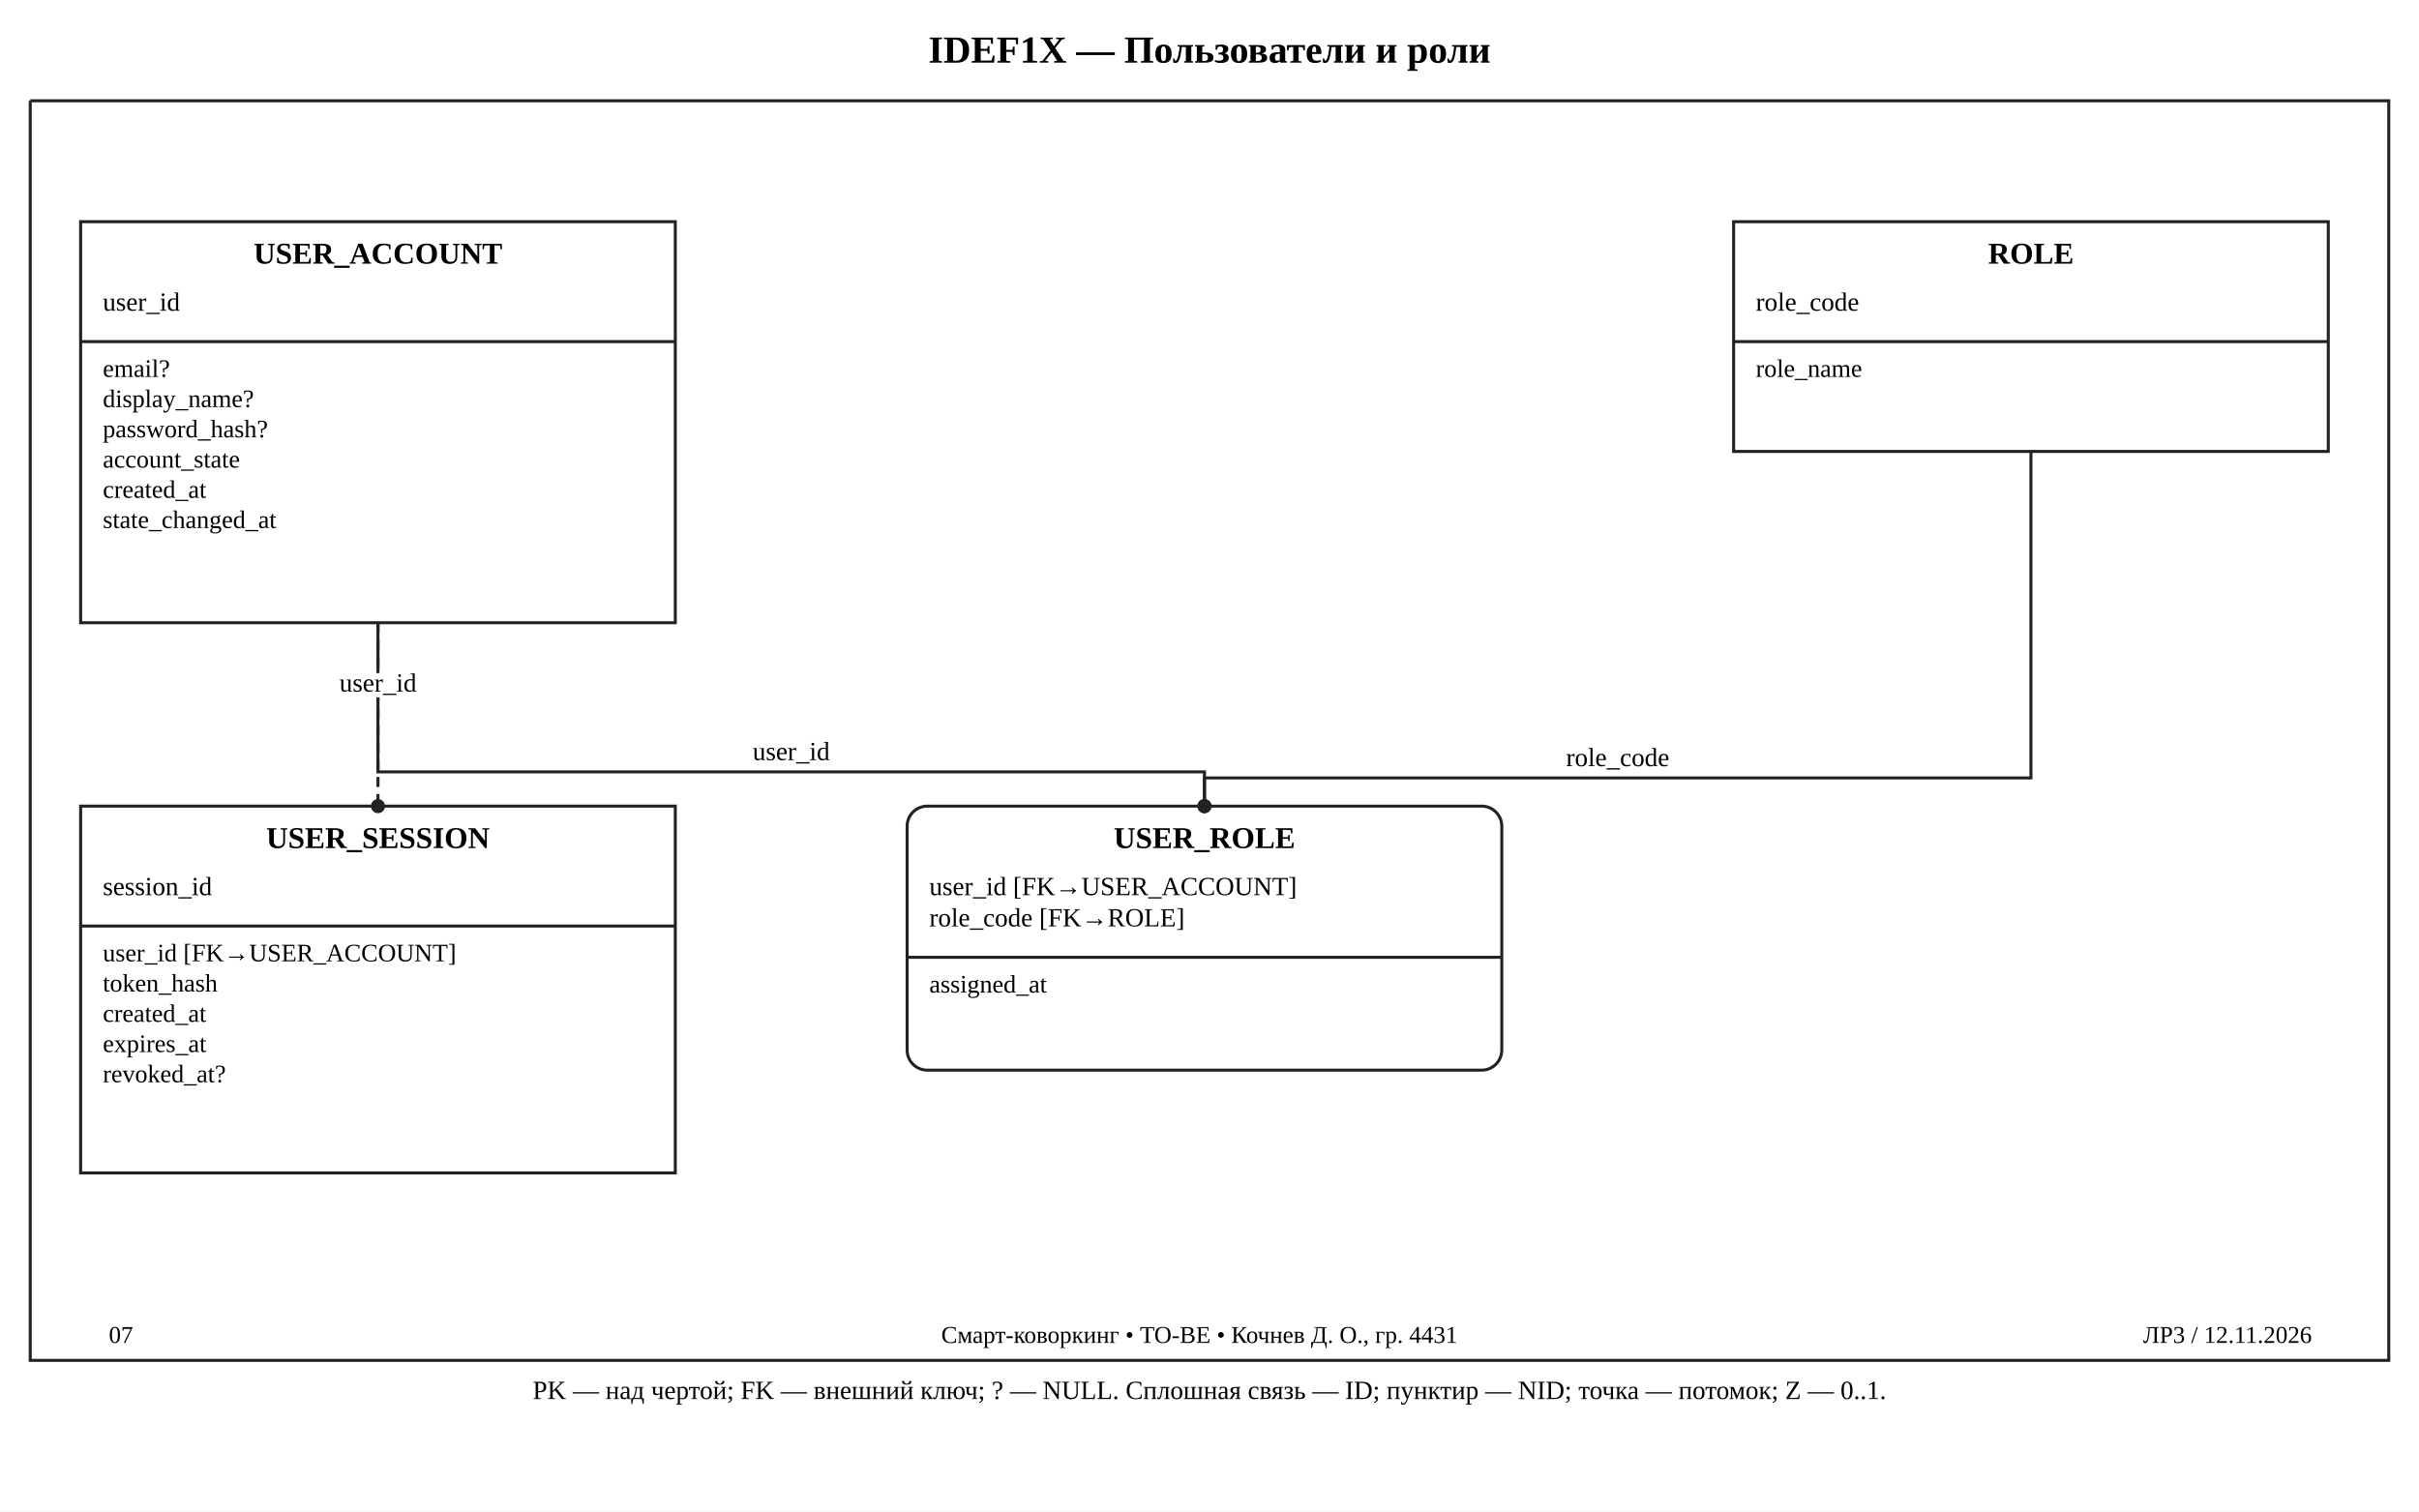
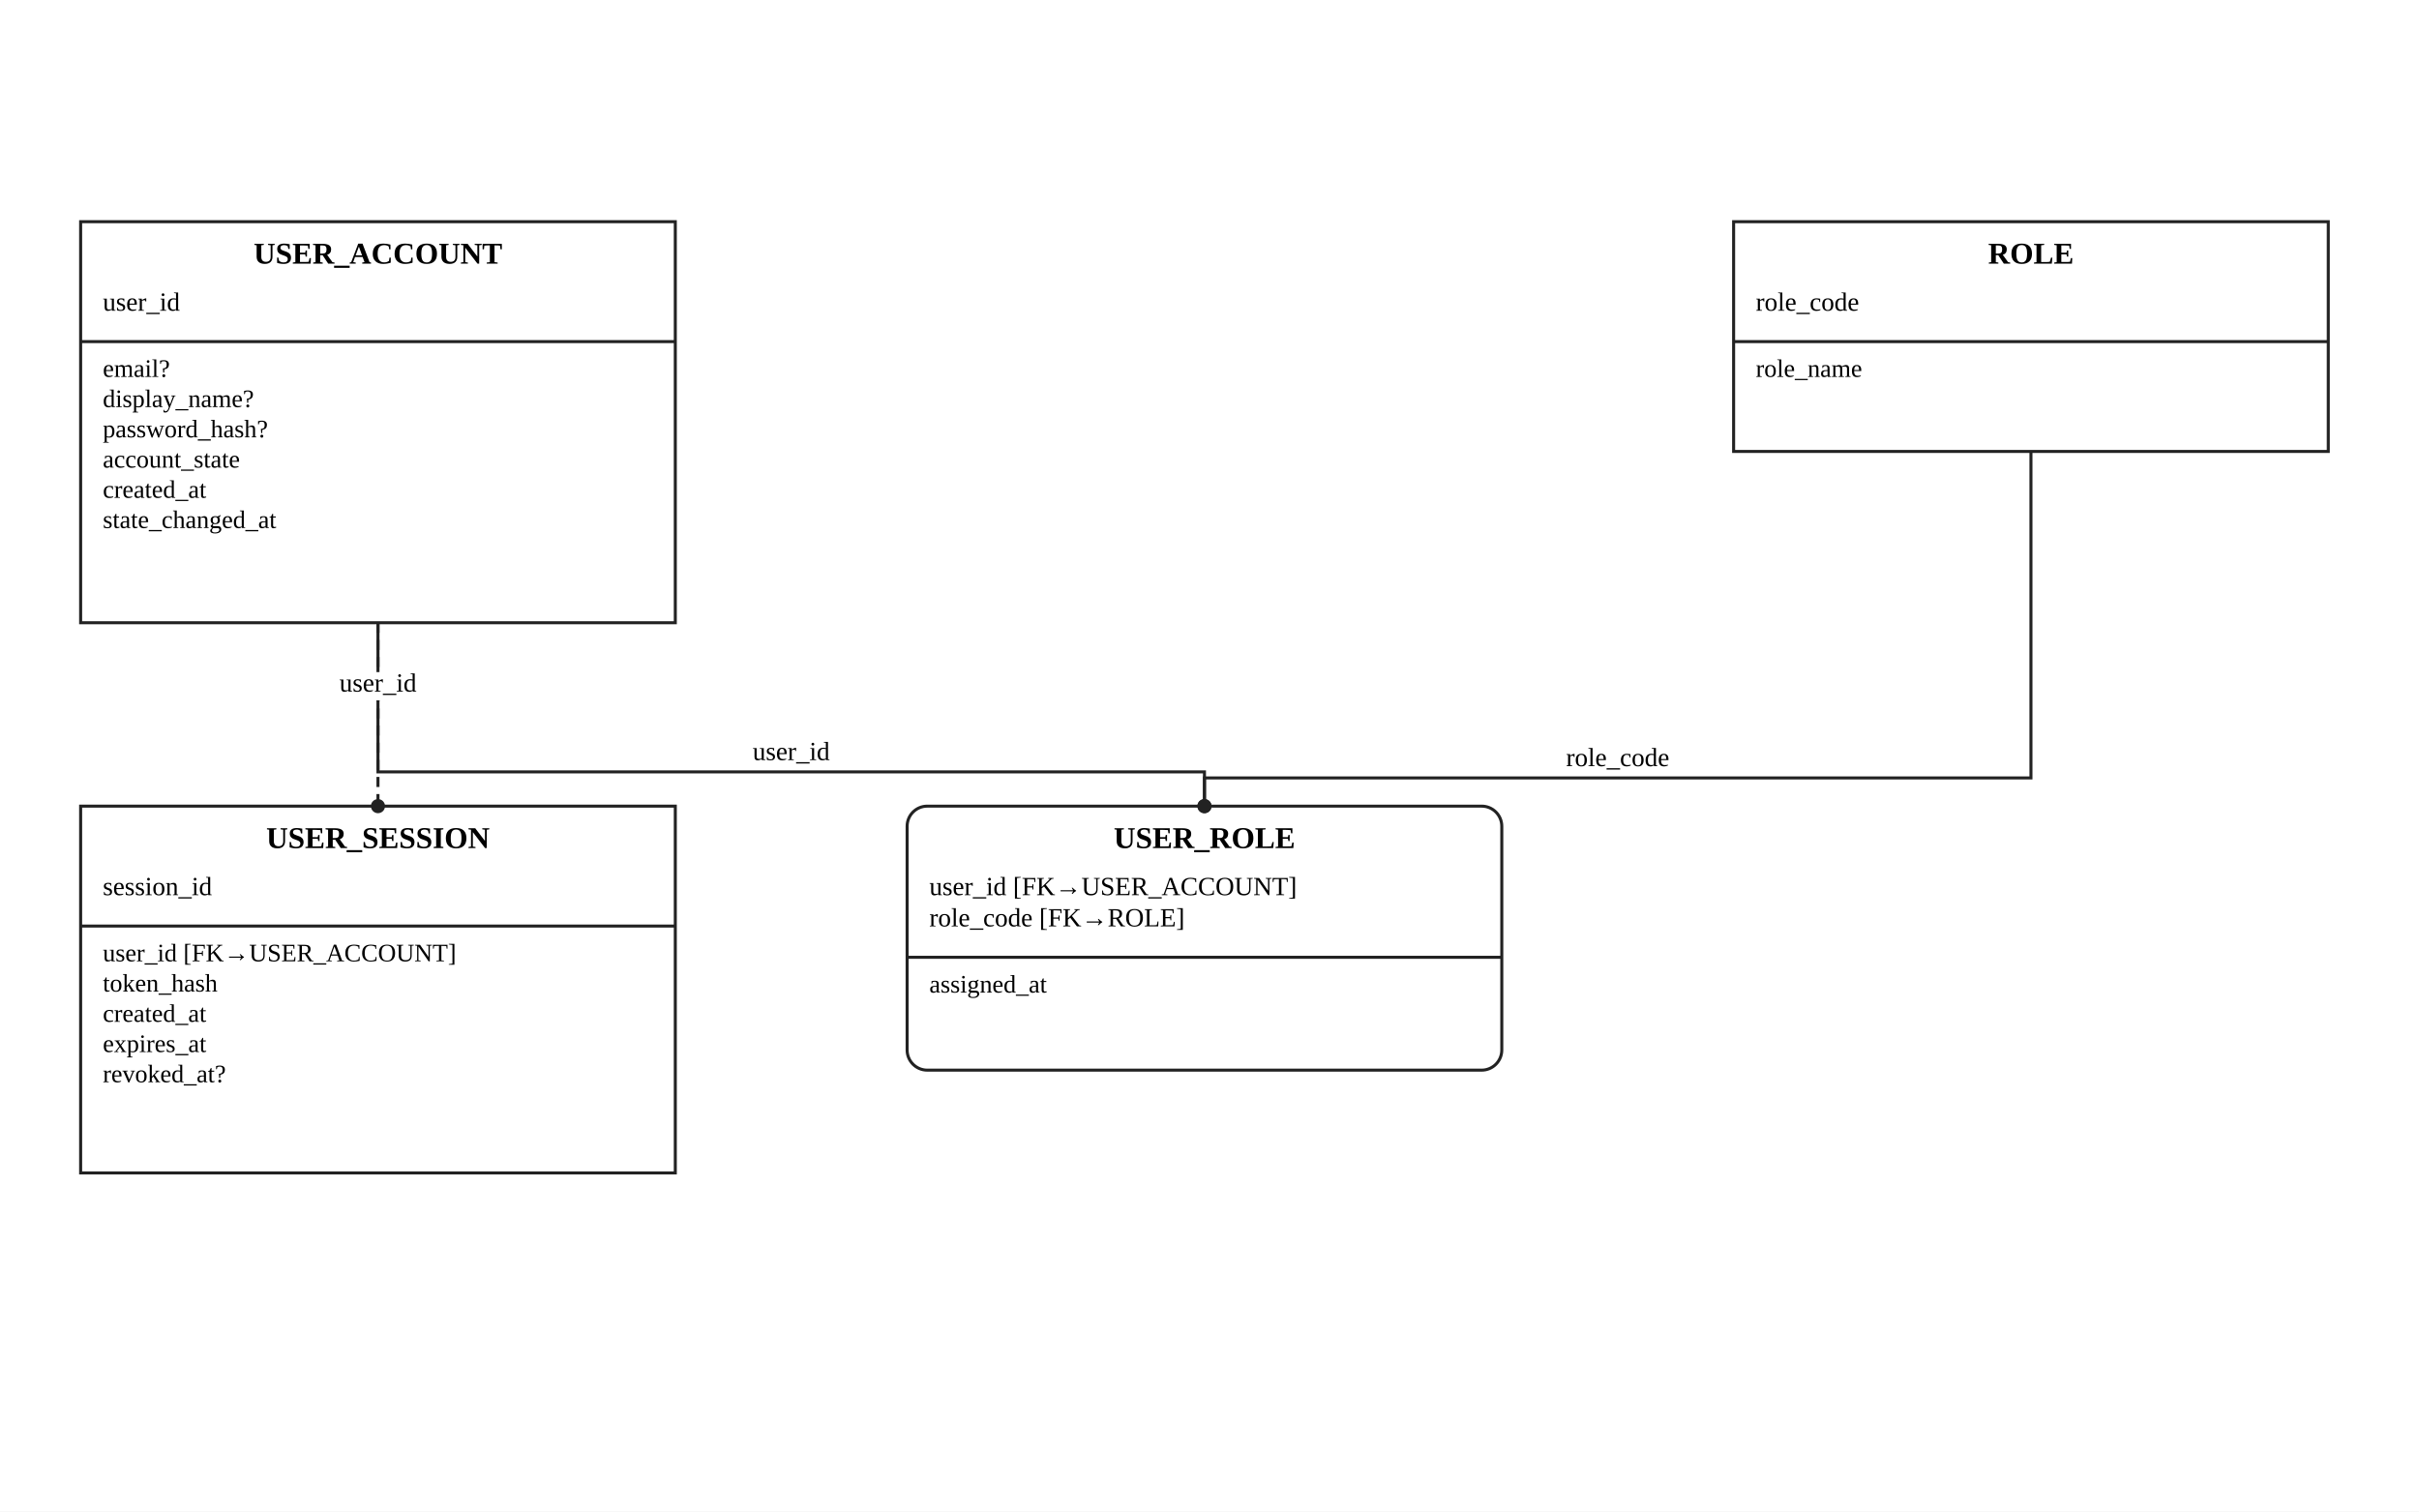
<svg xmlns="http://www.w3.org/2000/svg" width="2400" height="1500" viewBox="0 0 2400 1500">
  <rect width="2400" height="1500" fill="white" />
-   <rect x="918" y="36" width="564" height="37" fill="white" />
-   <text x="1200" y="62.16" text-anchor="middle" font-family="Times New Roman,serif" font-size="38" font-weight="bold">IDEF1X — Пользователи и роли</text>
-   <rect x="525" y="1369" width="1349" height="27" fill="white" />
-   <text x="1200" y="1388.32" text-anchor="middle" font-family="Times New Roman,serif" font-size="26" font-weight="normal">PK — над чертой; FK — внешний ключ; ? — NULL. Сплошная связь — ID; пунктир — NID; точка — потомок; Z — 0..1.</text>
-   <path d="M30,100 L2370,100 L2370,1350 L30,1350 L30,100" fill="none" stroke="#222" stroke-width="3" />
-   <rect x="105" y="1316" width="30" height="19" fill="white" />
-   <text x="120" y="1332.68" text-anchor="middle" font-family="Times New Roman,serif" font-size="24" font-weight="normal">07</text>
-   <rect x="931" y="1316" width="518" height="24" fill="white" />
-   <text x="1190" y="1332.68" text-anchor="middle" font-family="Times New Roman,serif" font-size="24" font-weight="normal">Смарт-коворкинг • TO-BE • Кочнев Д. О., гр. 4431</text>
-   <rect x="2123" y="1316" width="173" height="19" fill="white" />
-   <text x="2210" y="1332.68" text-anchor="middle" font-family="Times New Roman,serif" font-size="24" font-weight="normal">ЛР3 / 12.11.2026</text>
  <rect x="80" y="220" width="590" height="398" rx="0" fill="white" stroke="#222" stroke-width="3" />
  <rect x="372.0" y="417.0" width="6.0" height="4.0" fill="white" />
  <text x="375.0" y="427.96" text-anchor="middle" font-family="Times New Roman,serif" font-size="28" font-weight="normal" />
-   <rect x="249.0" y="241" width="253.0" height="27" fill="white" />
+   <rect x="247.0" y="239" width="255.0" height="31" fill="white" />
  <text x="375.0" y="261.6" text-anchor="middle" font-family="Times New Roman,serif" font-size="30" font-weight="bold">USER_ACCOUNT</text>
-   <rect x="99" y="290" width="83" height="24" fill="white" />
+   <rect x="99" y="289" width="84" height="28" fill="white" />
  <text x="102" y="308.32" text-anchor="start" font-family="Times New Roman,serif" font-size="26" font-weight="normal">user_id</text>
  <path d="M80,339 L670,339" fill="none" stroke="#222" stroke-width="3" />
-   <rect x="99" y="356" width="73" height="21" fill="white" />
+   <rect x="99" y="355" width="72" height="22" fill="white" />
  <text x="102" y="374.0" text-anchor="start" font-family="Times New Roman,serif" font-size="25" font-weight="normal">email?</text>
-   <rect x="99" y="386" width="156" height="26" fill="white" />
+   <rect x="99" y="385" width="158" height="27" fill="white" />
  <text x="102" y="404.0" text-anchor="start" font-family="Times New Roman,serif" font-size="25" font-weight="normal">display_name?</text>
-   <rect x="99" y="416" width="170" height="26" fill="white" />
+   <rect x="98" y="415" width="174" height="27" fill="white" />
  <text x="102" y="434.0" text-anchor="start" font-family="Times New Roman,serif" font-size="25" font-weight="normal">password_hash?</text>
-   <rect x="99" y="448" width="142" height="22" fill="white" />
+   <rect x="99" y="447" width="144" height="25" fill="white" />
  <text x="102" y="464.0" text-anchor="start" font-family="Times New Roman,serif" font-size="25" font-weight="normal">account_state</text>
-   <rect x="99" y="476" width="109" height="24" fill="white" />
+   <rect x="99" y="475" width="109" height="27" fill="white" />
  <text x="102" y="494.0" text-anchor="start" font-family="Times New Roman,serif" font-size="25" font-weight="normal">created_at</text>
-   <rect x="99" y="506" width="178" height="26" fill="white" />
+   <rect x="99" y="505" width="181" height="27" fill="white" />
  <text x="102" y="524.0" text-anchor="start" font-family="Times New Roman,serif" font-size="25" font-weight="normal">state_changed_at</text>
  <rect x="1720" y="220" width="590" height="228" rx="0" fill="white" stroke="#222" stroke-width="3" />
  <rect x="2012.0" y="332.0" width="6.0" height="4.0" fill="white" />
  <text x="2015.0" y="342.96" text-anchor="middle" font-family="Times New Roman,serif" font-size="28" font-weight="normal" />
-   <rect x="1969.0" y="241" width="91.0" height="23" fill="white" />
+   <rect x="1969.0" y="239" width="91.0" height="25" fill="white" />
  <text x="2015.0" y="261.6" text-anchor="middle" font-family="Times New Roman,serif" font-size="30" font-weight="bold">ROLE</text>
-   <rect x="1739" y="290" width="109" height="24" fill="white" />
+   <rect x="1739" y="289" width="110" height="28" fill="white" />
  <text x="1742" y="308.32" text-anchor="start" font-family="Times New Roman,serif" font-size="26" font-weight="normal">role_code</text>
  <path d="M1720,339 L2310,339" fill="none" stroke="#222" stroke-width="3" />
-   <rect x="1739" y="356" width="112" height="24" fill="white" />
+   <rect x="1739" y="355" width="112" height="27" fill="white" />
  <text x="1742" y="374.0" text-anchor="start" font-family="Times New Roman,serif" font-size="25" font-weight="normal">role_name</text>
  <rect x="900" y="800" width="590" height="262" rx="20" fill="white" stroke="#222" stroke-width="3" />
  <rect x="1192.0" y="929.0" width="6.0" height="4.0" fill="white" />
  <text x="1195.0" y="939.96" text-anchor="middle" font-family="Times New Roman,serif" font-size="28" font-weight="normal" />
-   <rect x="1102.0" y="821" width="186.0" height="27" fill="white" />
+   <rect x="1101.0" y="819" width="187.0" height="31" fill="white" />
  <text x="1195.0" y="841.6" text-anchor="middle" font-family="Times New Roman,serif" font-size="30" font-weight="bold">USER_ROLE</text>
-   <rect x="919" y="870" width="371" height="25" fill="white" />
+   <rect x="919" y="869" width="372" height="28" fill="white" />
  <text x="922" y="888.32" text-anchor="start" font-family="Times New Roman,serif" font-size="26" font-weight="normal">user_id [FK→USER_ACCOUNT]</text>
-   <rect x="919" y="901" width="259" height="25" fill="white" />
+   <rect x="919" y="900" width="262" height="28" fill="white" />
  <text x="922" y="919.32" text-anchor="start" font-family="Times New Roman,serif" font-size="26" font-weight="normal">role_code [FK→ROLE]</text>
  <path d="M900,950 L1490,950" fill="none" stroke="#222" stroke-width="3" />
-   <rect x="919" y="967" width="123" height="26" fill="white" />
+   <rect x="919" y="966" width="125" height="27" fill="white" />
  <text x="922" y="985.0" text-anchor="start" font-family="Times New Roman,serif" font-size="25" font-weight="normal">assigned_at</text>
  <rect x="80" y="800" width="590" height="364" rx="0" fill="white" stroke="#222" stroke-width="3" />
  <rect x="372.0" y="980.0" width="6.0" height="4.0" fill="white" />
  <text x="375.0" y="990.96" text-anchor="middle" font-family="Times New Roman,serif" font-size="28" font-weight="normal" />
-   <rect x="261.0" y="821" width="228.0" height="27" fill="white" />
+   <rect x="260.0" y="819" width="230.0" height="31" fill="white" />
  <text x="375.0" y="841.6" text-anchor="middle" font-family="Times New Roman,serif" font-size="30" font-weight="bold">USER_SESSION</text>
-   <rect x="99" y="870" width="114" height="24" fill="white" />
+   <rect x="99" y="869" width="115" height="28" fill="white" />
  <text x="102" y="888.32" text-anchor="start" font-family="Times New Roman,serif" font-size="26" font-weight="normal">session_id</text>
  <path d="M80,919 L670,919" fill="none" stroke="#222" stroke-width="3" />
-   <rect x="99" y="936" width="357" height="25" fill="white" />
+   <rect x="99" y="935" width="358" height="27" fill="white" />
  <text x="102" y="954.0" text-anchor="start" font-family="Times New Roman,serif" font-size="25" font-weight="normal">user_id [FK→USER_ACCOUNT]</text>
-   <rect x="99" y="966" width="120" height="24" fill="white" />
+   <rect x="99" y="965" width="123" height="27" fill="white" />
  <text x="102" y="984.0" text-anchor="start" font-family="Times New Roman,serif" font-size="25" font-weight="normal">token_hash</text>
-   <rect x="99" y="996" width="109" height="24" fill="white" />
+   <rect x="99" y="995" width="109" height="27" fill="white" />
  <text x="102" y="1014.0" text-anchor="start" font-family="Times New Roman,serif" font-size="25" font-weight="normal">created_at</text>
-   <rect x="99" y="1026" width="109" height="26" fill="white" />
+   <rect x="99" y="1025" width="110" height="27" fill="white" />
  <text x="102" y="1044.0" text-anchor="start" font-family="Times New Roman,serif" font-size="25" font-weight="normal">expires_at</text>
-   <rect x="99" y="1056" width="128" height="24" fill="white" />
+   <rect x="99" y="1055" width="130" height="27" fill="white" />
  <text x="102" y="1074.0" text-anchor="start" font-family="Times New Roman,serif" font-size="25" font-weight="normal">revoked_at?</text>
  <path d="M375.0,618 L375,766 L1195,766 L1195.0,800" fill="none" stroke="#222" stroke-width="3" />
  <circle cx="1195.0" cy="800" r="7" fill="#222" />
-   <rect x="744.0" y="736.0" width="83.0" height="24.0" fill="white" />
+   <rect x="743.0" y="735.0" width="84.0" height="28.0" fill="white" />
  <text x="785.0" y="754.32" text-anchor="middle" font-family="Times New Roman,serif" font-size="26" font-weight="normal">user_id</text>
  <path d="M2015.0,448 L2015,772 L1195,772 L1195.0,800" fill="none" stroke="#222" stroke-width="3" />
  <circle cx="1195.0" cy="800" r="7" fill="#222" />
-   <rect x="1551.0" y="742.0" width="109.0" height="24.0" fill="white" />
+   <rect x="1550.0" y="741.0" width="110.0" height="28.0" fill="white" />
  <text x="1605.0" y="760.32" text-anchor="middle" font-family="Times New Roman,serif" font-size="26" font-weight="normal">role_code</text>
  <path d="M375.0,618 L375,778 L375,778 L375.0,800" fill="none" stroke="#222" stroke-width="3" stroke-dasharray="10 7" />
  <circle cx="375.0" cy="800" r="7" fill="#222" />
-   <rect x="334.0" y="668.0" width="83.0" height="24.0" fill="white" />
+   <rect x="333.0" y="667.0" width="84.0" height="28.0" fill="white" />
  <text x="375.0" y="686.32" text-anchor="middle" font-family="Times New Roman,serif" font-size="26" font-weight="normal">user_id</text>
</svg>
